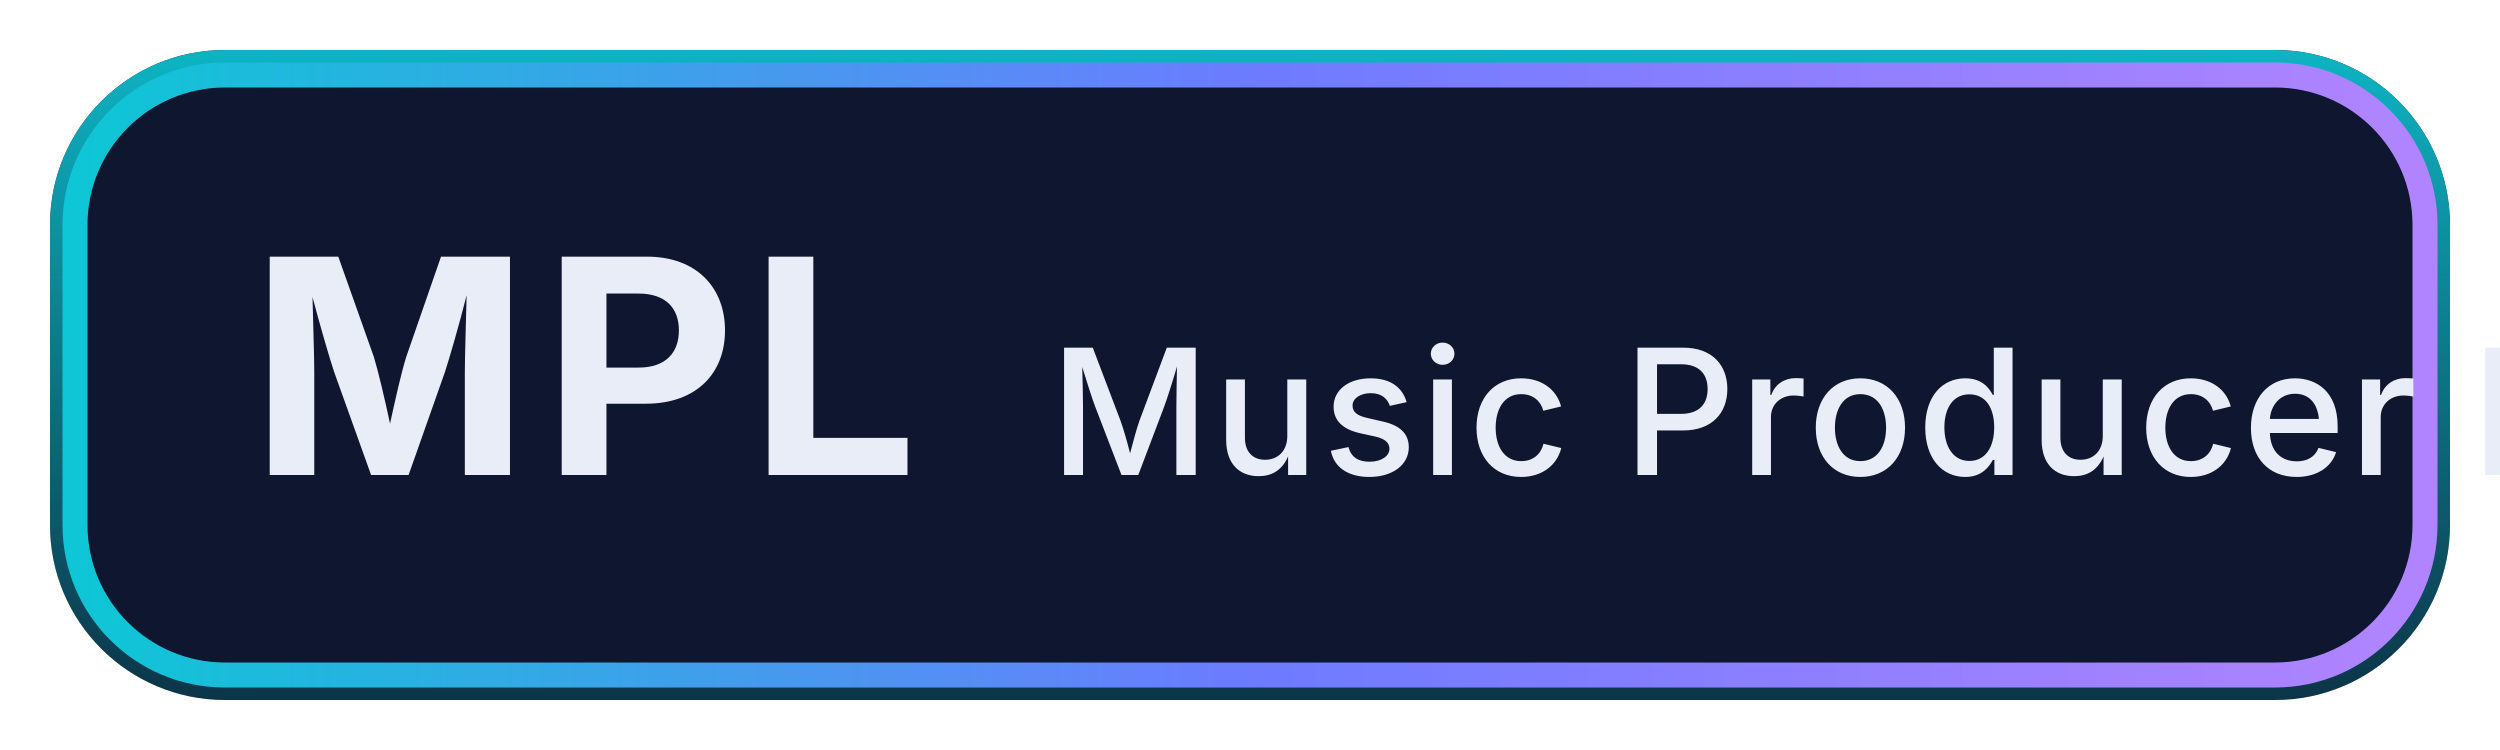
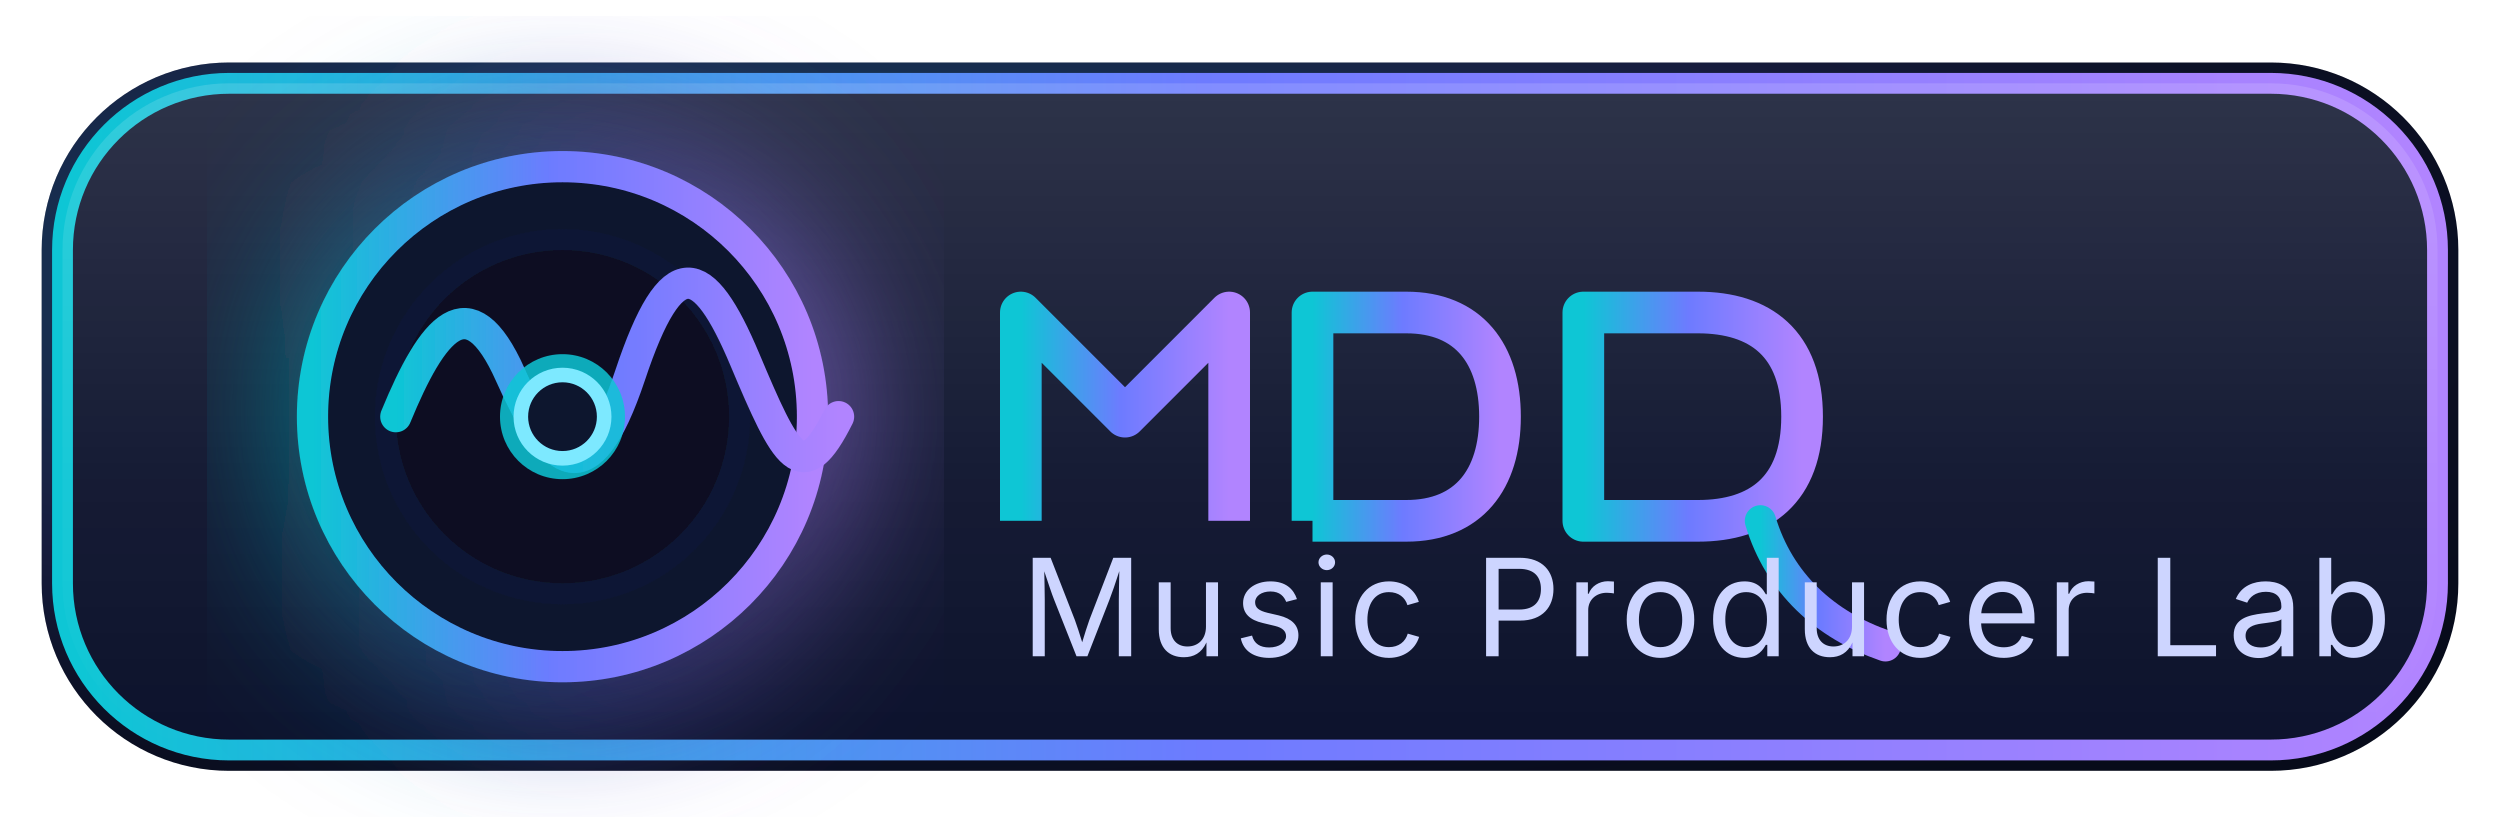
- <svg xmlns="http://www.w3.org/2000/svg" viewBox="0 0 200 60" role="img" aria-labelledby="mplTitle mplDesc">
+ <svg xmlns="http://www.w3.org/2000/svg" viewBox="0 0 240 80" role="img" aria-labelledby="mplTitle mplDesc">
  <defs>
    <linearGradient id="mplGradient" x1="0%" y1="0%" x2="100%" y2="0%">
      <stop offset="0%" stop-color="#0EC6D5" />
-       <stop offset="50%" stop-color="#6D7BFF" />
+       <stop offset="48%" stop-color="#6D7BFF" />
      <stop offset="100%" stop-color="#B184FF" />
    </linearGradient>
-     <linearGradient id="mplAccent" x1="0%" y1="0%" x2="0%" y2="100%">
-       <stop offset="0%" stop-color="#0EC6D5" stop-opacity="0.9" />
-       <stop offset="100%" stop-color="#0EC6D5" stop-opacity="0.2" />
+     <linearGradient id="mplGlass" x1="0%" y1="0%" x2="0%" y2="100%">
+       <stop offset="0%" stop-color="#FFFFFF" stop-opacity="0.14" />
+       <stop offset="60%" stop-color="#FFFFFF" stop-opacity="0.04" />
+       <stop offset="100%" stop-color="#FFFFFF" stop-opacity="0" />
    </linearGradient>
+     <radialGradient id="mplPulse" cx="30%" cy="30%" r="90%">
+       <stop offset="0%" stop-color="#0EC6D5" stop-opacity="0.4" />
+       <stop offset="55%" stop-color="#6D7BFF" stop-opacity="0.15" />
+       <stop offset="100%" stop-color="#0A0F24" stop-opacity="0" />
+     </radialGradient>
+     <filter id="mplSoftGlow" x="-20%" y="-30%" width="140%" height="160%">
+       <feGaussianBlur in="SourceGraphic" stdDeviation="8" result="blur" />
+       <feMerge>
+         <feMergeNode in="blur" />
+         <feMergeNode in="SourceGraphic" />
+       </feMerge>
+     </filter>
  </defs>
-   <rect x="4" y="4" width="192" height="52" rx="14" fill="#0B1024" />
-   <rect x="4" y="4" width="192" height="52" rx="14" fill="url(#mplAccent)" />
-   <rect x="6" y="6" width="188" height="48" rx="12" fill="#0F162F" stroke="url(#mplGradient)" stroke-width="2" />
-   <g fill="#E9EDF7" font-family="'Inter', 'Helvetica Neue', Arial, sans-serif">
-     <text x="20" y="38" font-size="24" font-weight="700" letter-spacing="1">MPL</text>
-     <text x="84" y="38" font-size="14" font-weight="500" letter-spacing="0.3">Music Producer Lab</text>
+   <rect x="4" y="6" width="232" height="68" rx="18" fill="#070b1a" />
+   <rect x="4" y="6" width="232" height="68" rx="18" fill="url(#mplPulse)" />
+   <rect x="6" y="8" width="228" height="64" rx="16" fill="#0c122c" stroke="url(#mplGradient)" stroke-width="2" />
+   <rect x="6" y="8" width="228" height="64" rx="16" fill="url(#mplGlass)" />
+   <g filter="url(#mplSoftGlow)">
+     <circle cx="54" cy="40" r="24" fill="#0c132f" stroke="url(#mplGradient)" stroke-width="3" />
+     <circle cx="54" cy="40" r="17" fill="#0a0f24" stroke="#111935" stroke-width="2" />
+     <path d="M38 40c3.5-8.5 7-13 11-4s7.5 12 11.5 0 7-11 11-1.5 5.5 12.5 9 5.5" fill="none" stroke="url(#mplGradient)" stroke-width="3" stroke-linecap="round" stroke-linejoin="round" />
+     <circle cx="54" cy="40" r="6" fill="#0EC6D5" fill-opacity="0.85" />
+     <circle cx="54" cy="40" r="4" fill="#0c132f" stroke="#7de9ff" stroke-width="1.4" />
+   </g>
+   <g transform="translate(98 24)" fill="none" stroke="url(#mplGradient)" stroke-linejoin="round">
+     <path d="M0 26 V6 l10 10 10-10 v20" stroke-width="4" />
+     <path d="M28 26 V6 h9c6 0 9 4 9 10s-3 10-9 10h-9" stroke-width="4" />
+     <path d="M54 26 V6 h11c6 0 10 3 10 10 0 7-4 10-10 10H54z" stroke-width="4" />
+     <path d="M71 26 c1.8 6 6.2 10 12 12" stroke-width="3" stroke-linecap="round" />
+   </g>
+   <g fill="#E9EDF7" font-family="'Inter', 'Helvetica Neue', Arial, sans-serif" letter-spacing="0.5">
+     <text x="98" y="63" font-size="13" fill="#cdd5ff">Music Producer Lab</text>
  </g>
</svg>
